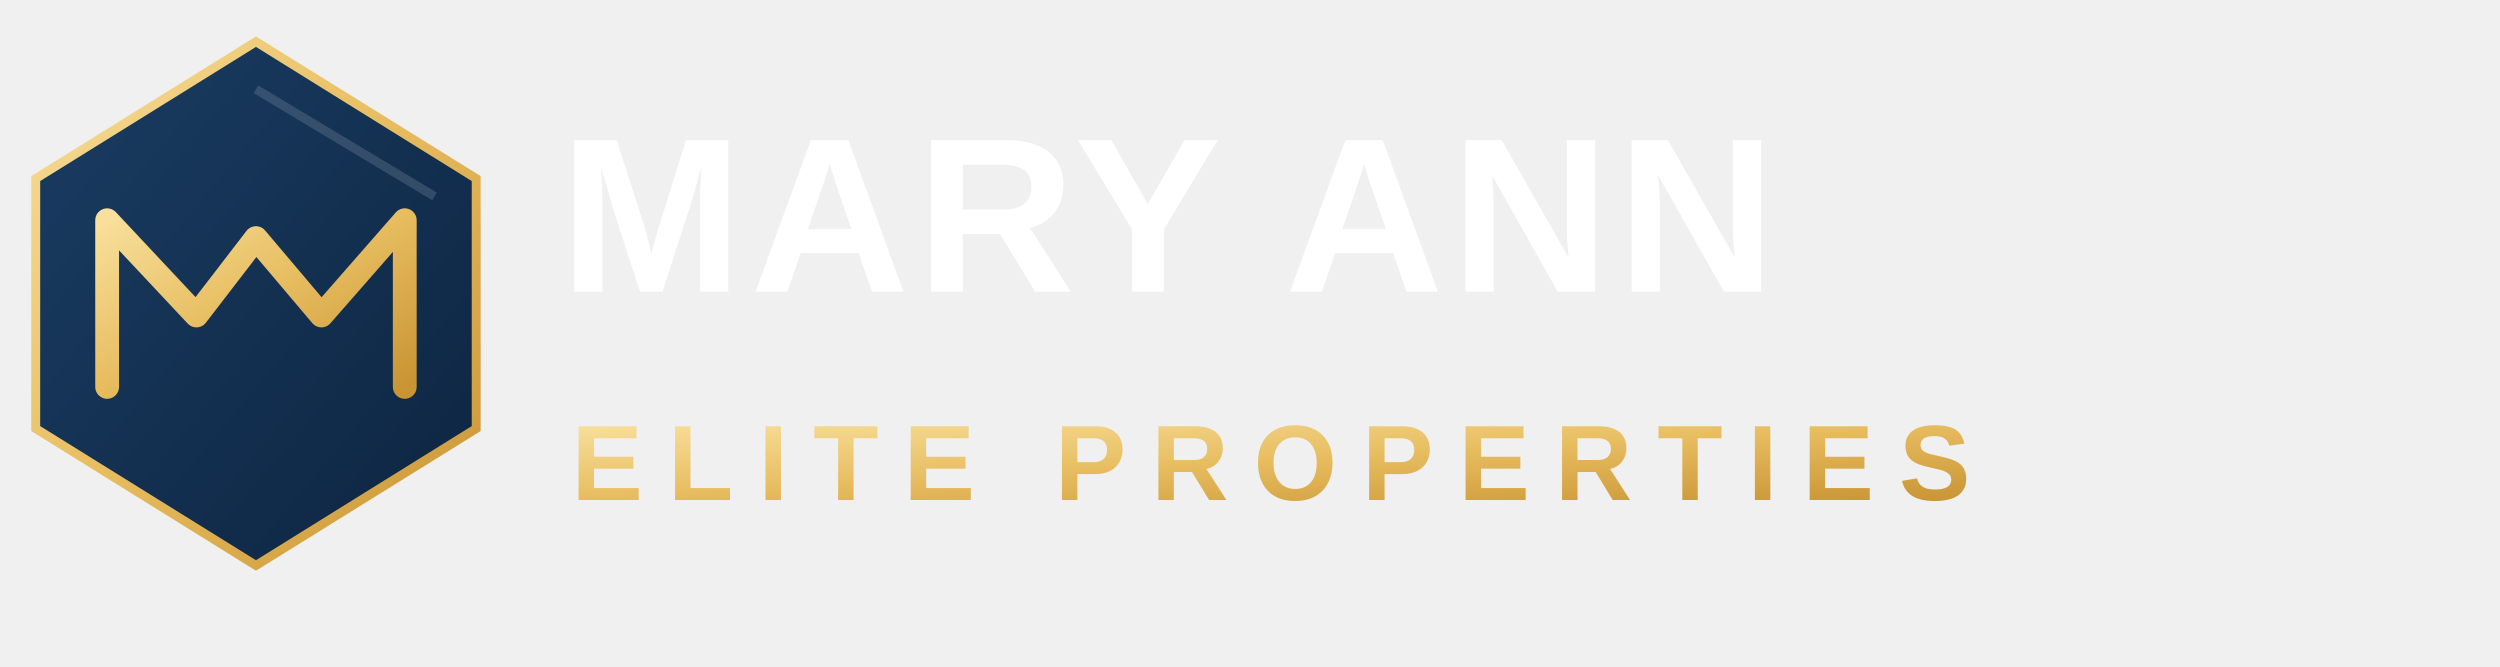
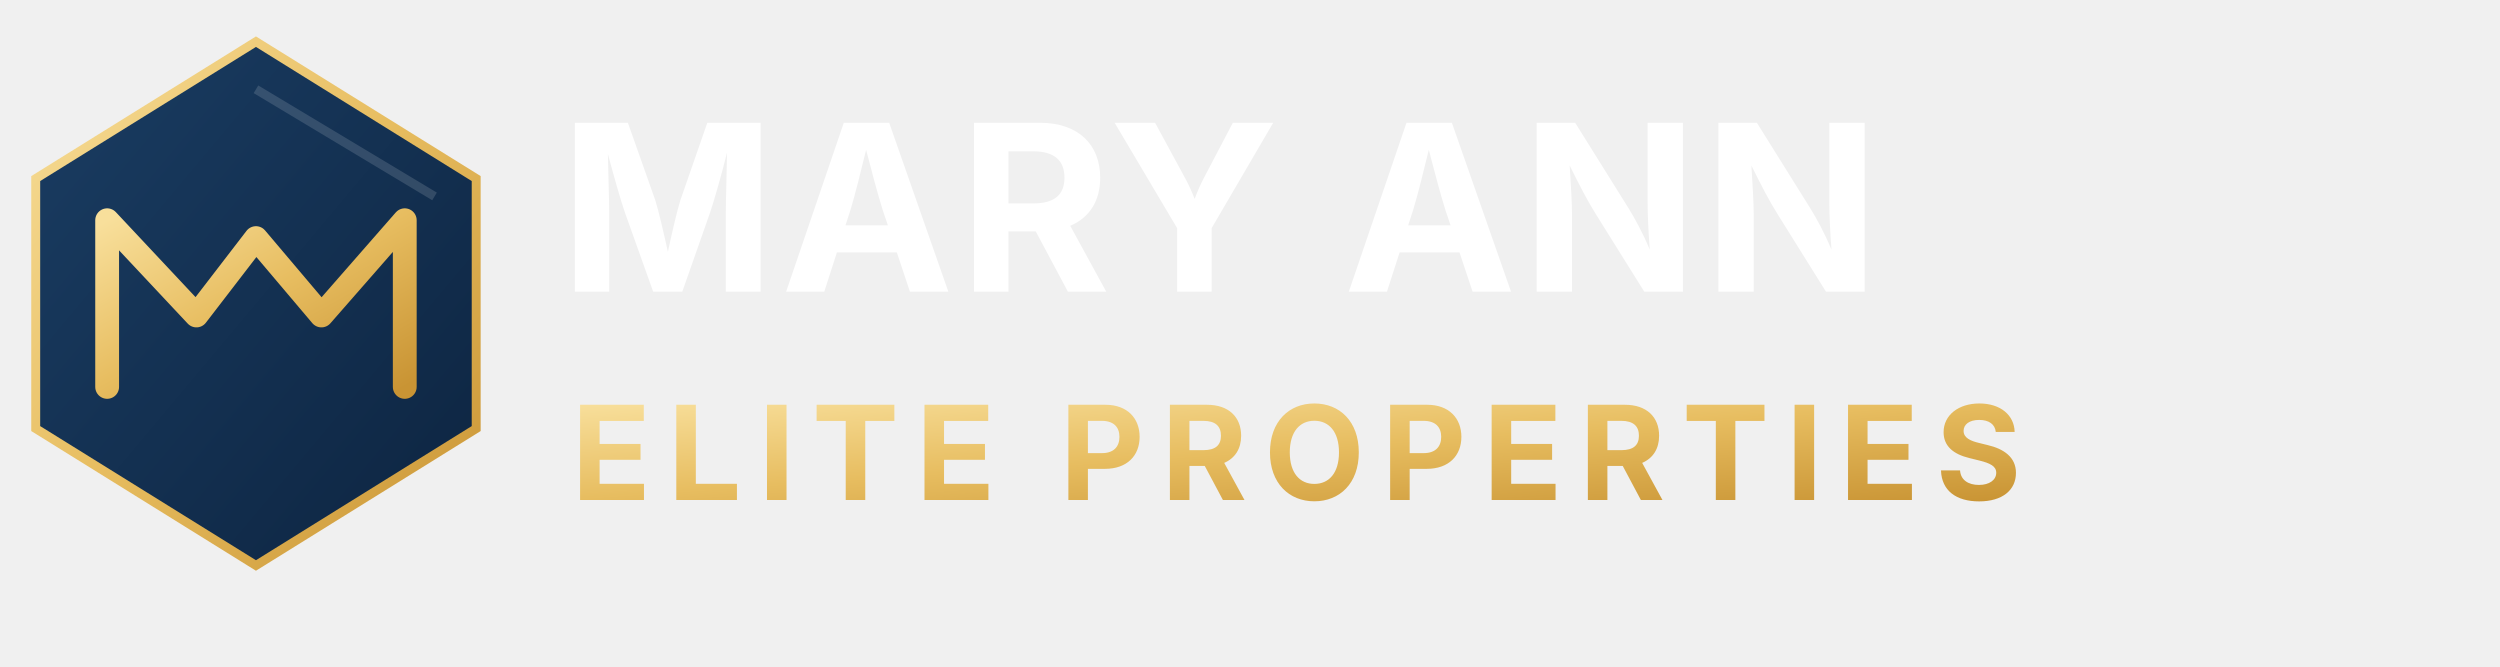
<svg xmlns="http://www.w3.org/2000/svg" viewBox="0 0 420 112" role="img" aria-labelledby="logoTitle logoDesc">
  <defs>
    <linearGradient id="gold" x1="0" y1="0" x2="1" y2="1">
      <stop offset="0" stop-color="#f8df9b" />
      <stop offset=".48" stop-color="#e7bd60" />
      <stop offset="1" stop-color="#c99434" />
    </linearGradient>
    <linearGradient id="navy" x1="0" y1="0" x2="1" y2="1">
      <stop offset="0" stop-color="#1a3d63" />
      <stop offset="1" stop-color="#0d2440" />
    </linearGradient>
  </defs>
  <g transform="translate(4 7)">
    <path d="M39 0 76 23V65L39 88 2 65V23Z" fill="url(#navy)" stroke="url(#gold)" stroke-width="1.5" />
    <path d="M14 58V30L29 46 39 33 50 46 64 30V58" fill="none" stroke="url(#gold)" stroke-width="4" stroke-linecap="round" stroke-linejoin="round" />
    <path d="M10 68H68" stroke="url(#gold)" stroke-width="2.5" stroke-linecap="round" />
    <path d="M39 8 69 26" stroke="#fff" stroke-opacity=".14" stroke-width="1.5" />
  </g>
-   <g font-family="Arial, Helvetica, sans-serif">
-     <text x="94" y="49" font-size="37" font-weight="700" letter-spacing="1.2" fill="#ffffff">MARY ANN</text>
+   <g font-family="Inter, Arial, Helvetica, sans-serif">
+     <text x="94" y="49" font-size="39" font-weight="700" letter-spacing="0.8" fill="#ffffff">MARY ANN</text>
    <path d="M95 61H402" stroke="url(#gold)" stroke-width="2.2" stroke-linecap="round" />
-     <text x="96" y="84" font-size="18" font-weight="600" letter-spacing="4.2" fill="url(#gold)">ELITE PROPERTIES</text>
+     <text x="96" y="84" font-size="22" font-weight="700" letter-spacing="2.8" fill="url(#gold)">ELITE PROPERTIES</text>
  </g>
</svg>
